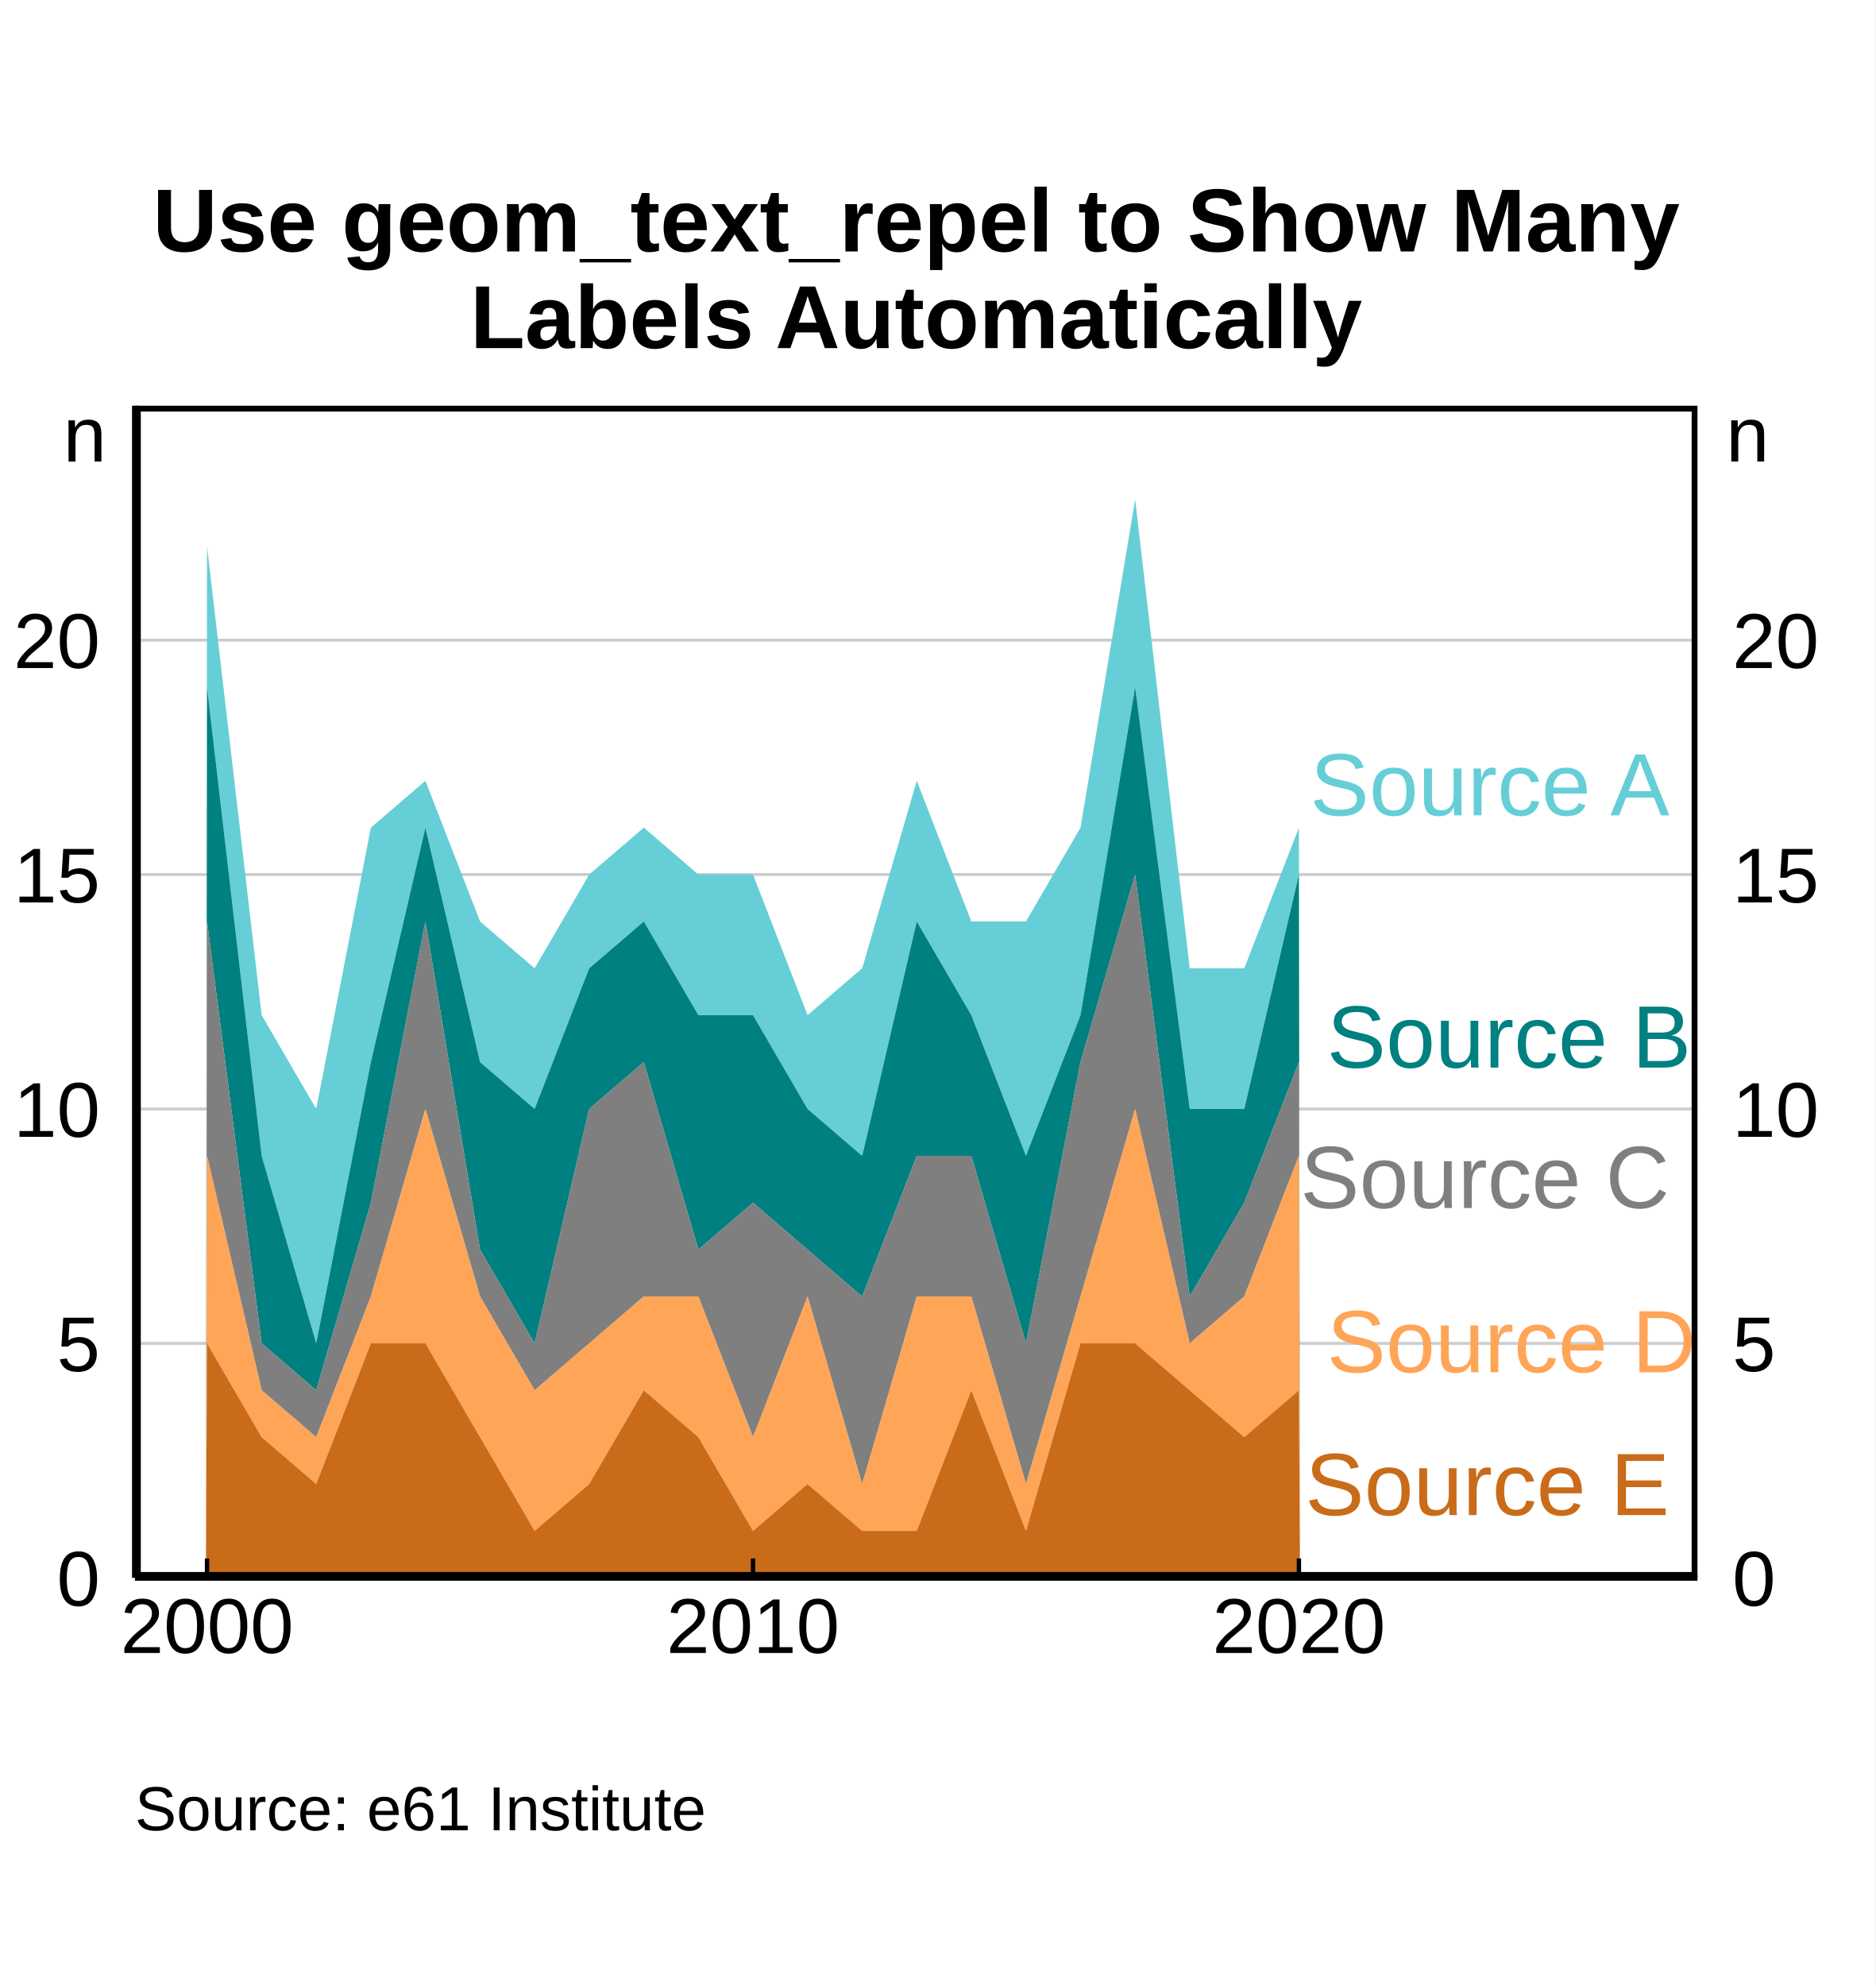
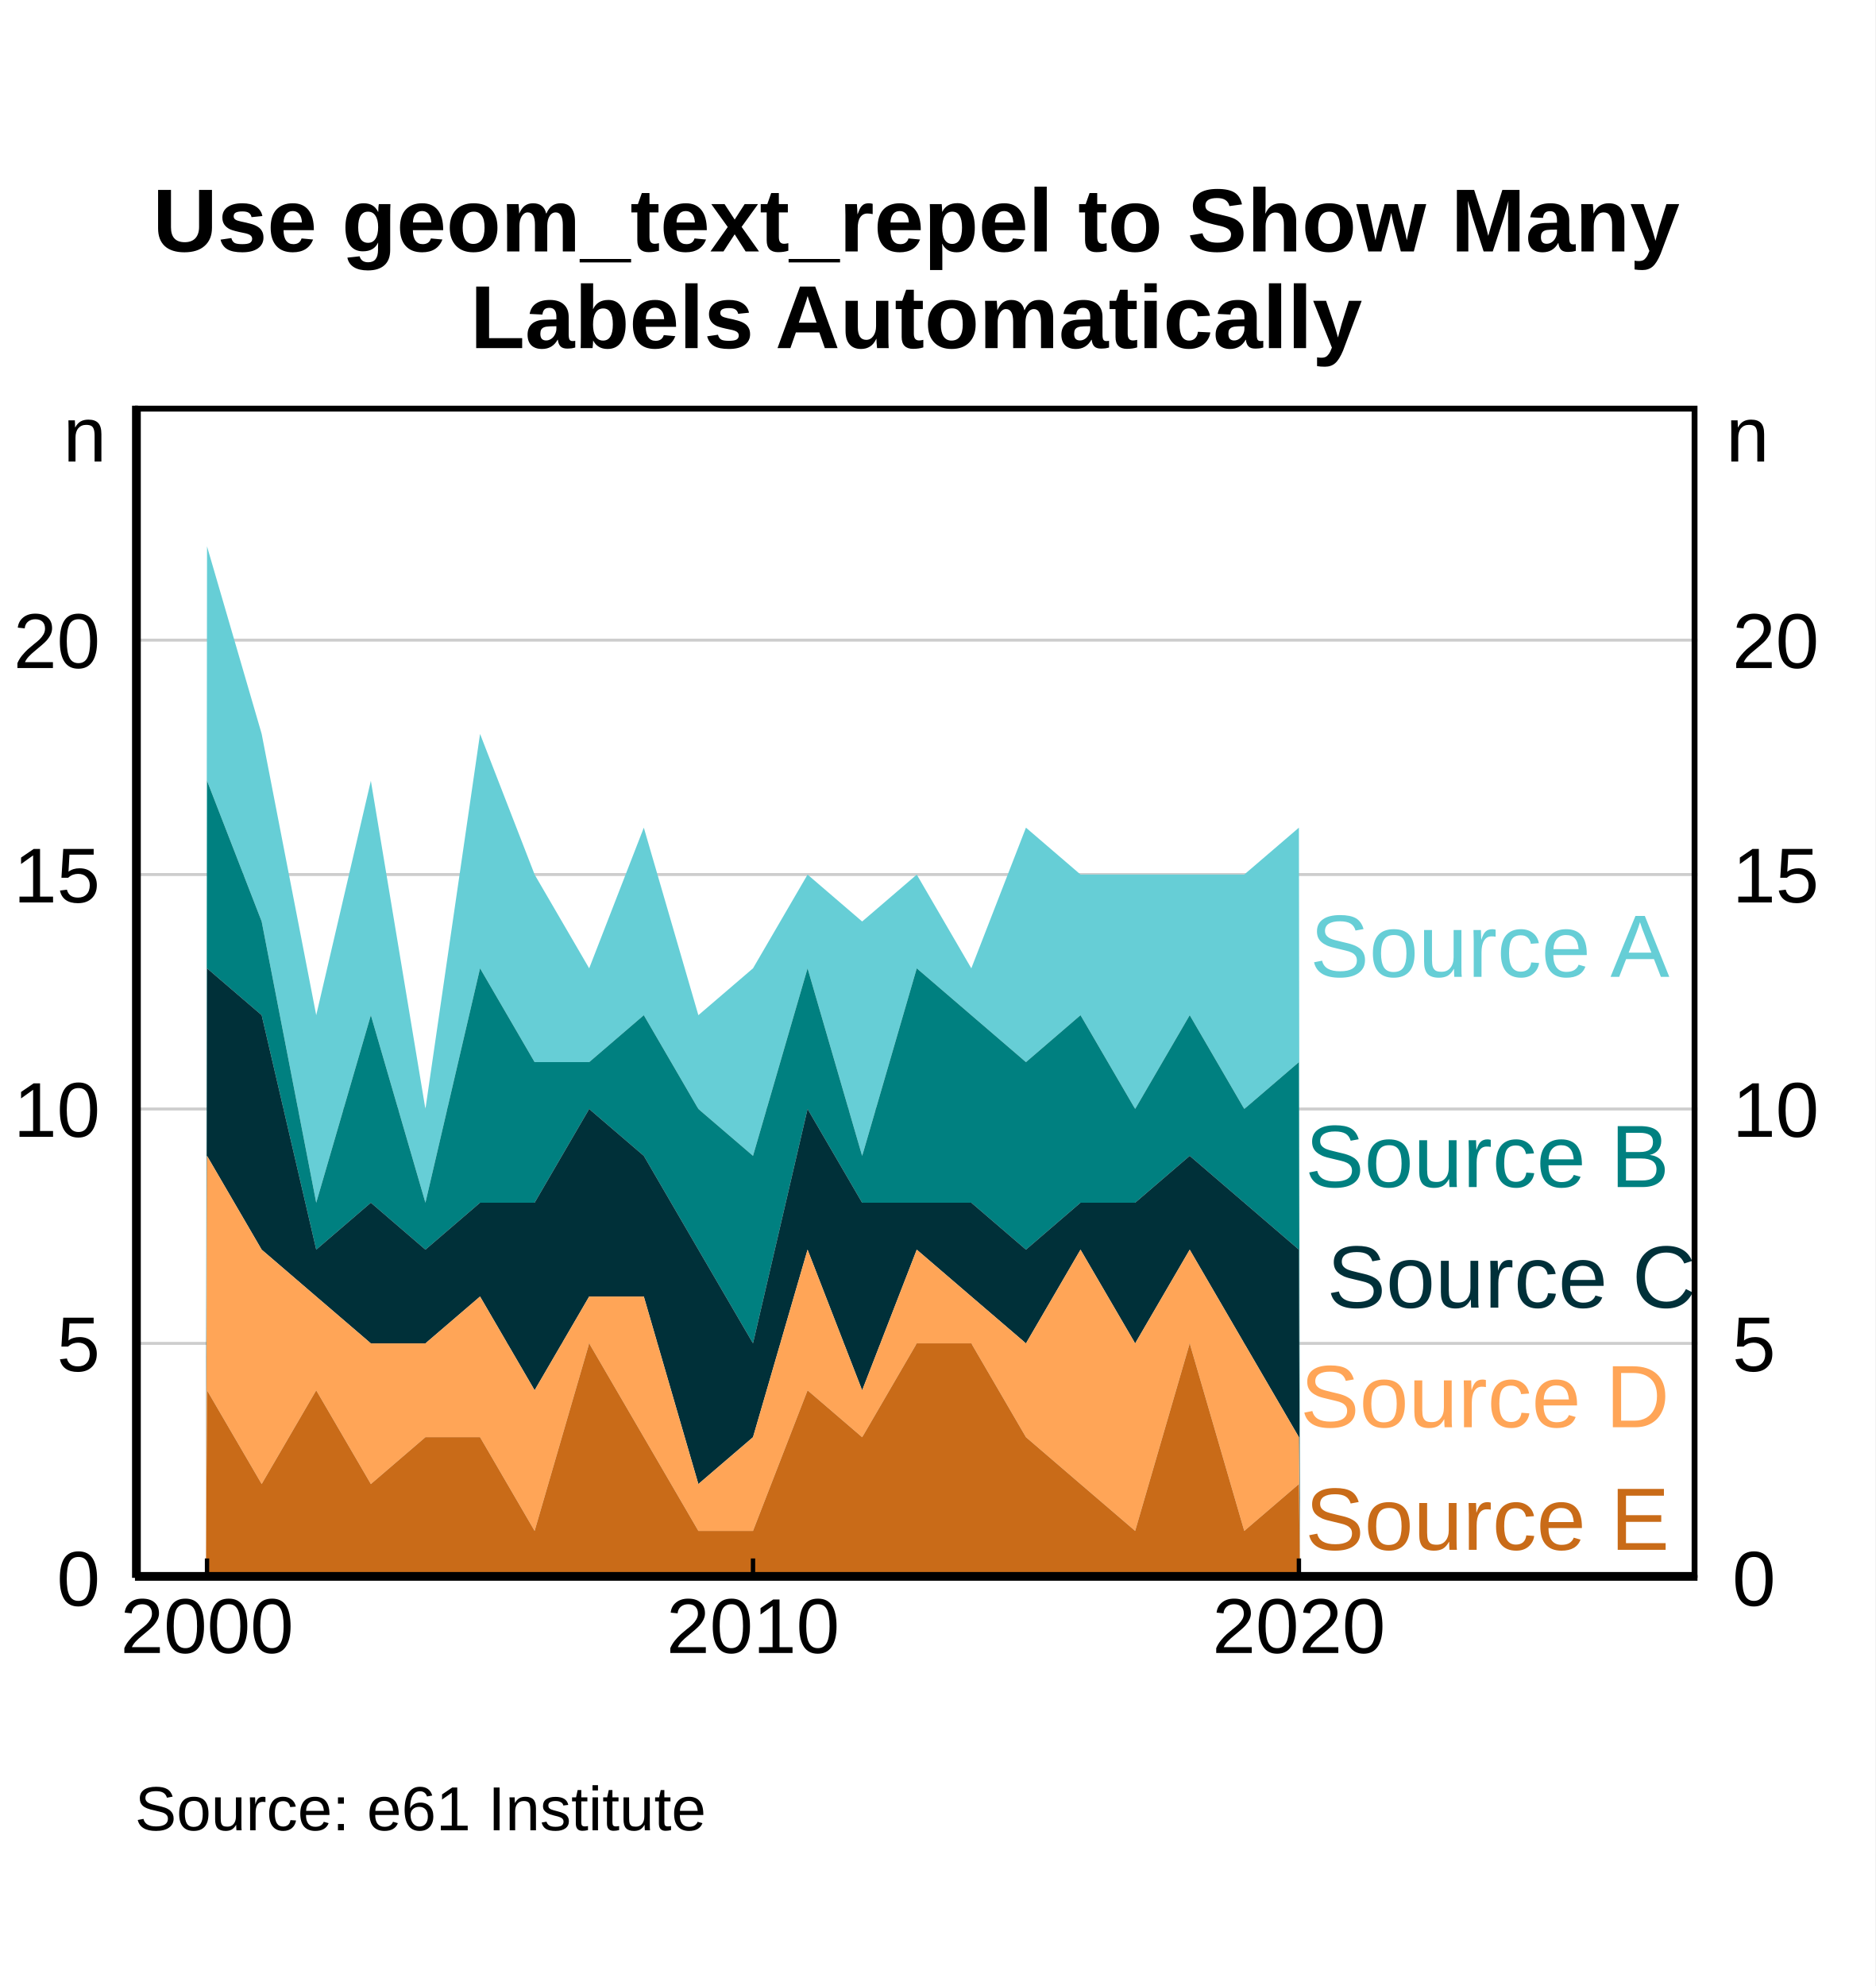
<svg xmlns="http://www.w3.org/2000/svg" class="svglite" width="240.94pt" height="255.12pt" viewBox="0 0 240.94 255.12">
  <defs>
    <style type="text/css">
    .svglite line, .svglite polyline, .svglite polygon, .svglite path, .svglite rect, .svglite circle {
      fill: none;
      stroke: #000000;
      stroke-linecap: round;
      stroke-linejoin: round;
      stroke-miterlimit: 10.00;
    }
    .svglite text {
      white-space: pre;
    }
  </style>
  </defs>
  <rect width="100%" height="100%" style="stroke: none; fill: #FFFFFF;" />
  <defs>
    <clipPath id="cpMC4wMHwyNDAuOTR8MC4wMHwyNTUuMTI=">
      <rect x="0.00" y="0.00" width="240.94" height="255.12" />
    </clipPath>
  </defs>
  <g clip-path="url(#cpMC4wMHwyNDAuOTR8MC4wMHwyNTUuMTI=)">
</g>
  <defs>
    <clipPath id="cpMC4wMHwyNDAuOTR8MTYuODd8MjM4LjI0">
      <rect x="0.00" y="16.87" width="240.94" height="221.37" />
    </clipPath>
  </defs>
  <g clip-path="url(#cpMC4wMHwyNDAuOTR8MTYuODd8MjM4LjI0)">
    <rect x="0.00" y="16.87" width="240.94" height="221.37" style="stroke-width: 0.75; stroke: none; fill: #FFFFFF;" />
  </g>
  <g clip-path="url(#cpMC4wMHwyNDAuOTR8MC4wMHwyNTUuMTI=)">
</g>
  <defs>
    <clipPath id="cpMTcuMzR8MjE4LjEwfDUyLjEyfDIwMi42OQ==">
      <rect x="17.34" y="52.12" width="200.76" height="150.57" />
    </clipPath>
  </defs>
  <g clip-path="url(#cpMTcuMzR8MjE4LjEwfDUyLjEyfDIwMi42OQ==)">
    <rect x="17.34" y="52.12" width="200.76" height="150.57" style="stroke-width: 0.75; stroke: none; fill: #FFFFFF;" />
    <polyline points="17.34,202.69 218.10,202.69 " style="stroke-width: 0.38; stroke: #CDCDCD; stroke-linecap: butt;" />
    <polyline points="17.34,172.57 218.10,172.57 " style="stroke-width: 0.38; stroke: #CDCDCD; stroke-linecap: butt;" />
    <polyline points="17.34,142.46 218.10,142.46 " style="stroke-width: 0.38; stroke: #CDCDCD; stroke-linecap: butt;" />
    <polyline points="17.34,112.34 218.10,112.34 " style="stroke-width: 0.38; stroke: #CDCDCD; stroke-linecap: butt;" />
    <polyline points="17.34,82.23 218.10,82.23 " style="stroke-width: 0.38; stroke: #CDCDCD; stroke-linecap: butt;" />
-     <polygon points="26.60,70.18 26.74,71.39 33.48,129.21 33.62,130.41 33.76,130.65 40.49,142.22 40.63,142.46 40.77,141.74 47.51,107.04 47.65,106.32 47.79,106.20 54.52,100.42 54.66,100.30 54.80,100.66 61.54,118.01 61.68,118.37 61.82,118.49 68.55,124.27 68.69,124.39 68.83,124.15 75.56,112.59 75.70,112.34 75.84,112.22 82.58,106.44 82.72,106.32 82.86,106.44 89.59,112.22 89.73,112.34 89.87,112.34 96.61,112.34 96.75,112.34 96.89,112.71 103.62,130.05 103.76,130.41 103.90,130.29 110.63,124.51 110.77,124.39 110.92,123.91 117.65,100.78 117.79,100.30 117.93,100.66 124.66,118.01 124.80,118.37 124.94,118.37 131.68,118.37 131.82,118.37 131.96,118.13 138.69,106.56 138.83,106.32 138.97,105.48 145.71,65.01 145.85,64.16 145.99,65.37 152.72,123.19 152.86,124.39 153.00,124.39 159.73,124.39 159.87,124.39 160.01,124.03 166.75,106.68 166.89,106.32 167.03,202.69 166.89,112.34 166.75,112.95 160.01,141.86 159.87,142.46 159.73,142.46 153.00,142.46 152.86,142.46 152.72,141.37 145.99,89.34 145.85,88.25 145.71,89.10 138.97,129.57 138.83,130.41 138.69,130.77 131.96,148.12 131.82,148.48 131.68,148.12 124.94,130.77 124.80,130.41 124.66,130.17 117.93,118.61 117.79,118.37 117.65,118.97 110.92,147.88 110.77,148.48 110.63,148.36 103.90,142.58 103.76,142.46 103.62,142.22 96.89,130.65 96.75,130.41 96.61,130.41 89.87,130.41 89.73,130.41 89.59,130.17 82.86,118.61 82.72,118.37 82.58,118.49 75.84,124.27 75.70,124.39 75.56,124.75 68.83,142.10 68.69,142.46 68.55,142.34 61.82,136.56 61.68,136.44 61.54,135.83 54.80,106.92 54.66,106.32 54.52,106.92 47.79,135.83 47.65,136.44 47.51,137.16 40.77,171.85 40.63,172.57 40.49,172.09 33.76,148.96 33.62,148.48 33.48,147.28 26.74,89.46 26.60,88.25 26.46,202.69 " style="stroke-width: 0.00; stroke: none; stroke-linecap: butt; fill: #66CED6;" />
-     <polyline points="26.60,70.18 26.74,71.39 33.48,129.21 33.62,130.41 33.76,130.65 40.49,142.22 40.63,142.46 40.77,141.74 47.51,107.04 47.65,106.32 47.79,106.20 54.52,100.42 54.66,100.30 54.80,100.66 61.54,118.01 61.68,118.37 61.82,118.49 68.55,124.27 68.69,124.39 68.83,124.15 75.56,112.59 75.70,112.34 75.84,112.22 82.58,106.44 82.72,106.32 82.86,106.44 89.59,112.22 89.73,112.34 89.87,112.34 96.61,112.34 96.75,112.34 96.89,112.71 103.62,130.05 103.76,130.41 103.90,130.29 110.63,124.51 110.77,124.39 110.92,123.91 117.65,100.78 117.79,100.30 117.93,100.66 124.66,118.01 124.80,118.37 124.94,118.37 131.68,118.37 131.82,118.37 131.96,118.13 138.69,106.56 138.83,106.32 138.97,105.48 145.71,65.01 145.85,64.16 145.99,65.37 152.72,123.19 152.86,124.39 153.00,124.39 159.73,124.39 159.87,124.39 160.01,124.03 166.75,106.68 166.89,106.32 " style="stroke-width: 2.13; stroke: none; stroke-linecap: butt;" />
-     <polygon points="26.60,88.25 26.74,89.46 33.48,147.28 33.62,148.48 33.76,148.96 40.49,172.09 40.63,172.57 40.77,171.85 47.51,137.16 47.65,136.44 47.79,135.83 54.52,106.92 54.66,106.32 54.80,106.92 61.54,135.83 61.68,136.44 61.82,136.56 68.55,142.34 68.69,142.46 68.83,142.10 75.56,124.75 75.70,124.39 75.84,124.27 82.58,118.49 82.72,118.37 82.86,118.61 89.59,130.17 89.73,130.41 89.87,130.41 96.61,130.41 96.75,130.41 96.89,130.65 103.62,142.22 103.76,142.46 103.90,142.58 110.63,148.36 110.77,148.48 110.92,147.88 117.65,118.97 117.79,118.37 117.93,118.61 124.66,130.17 124.80,130.41 124.94,130.77 131.68,148.12 131.82,148.48 131.96,148.12 138.69,130.77 138.83,130.41 138.97,129.57 145.71,89.10 145.85,88.25 145.99,89.34 152.72,141.37 152.86,142.46 153.00,142.46 159.73,142.46 159.87,142.46 160.01,141.86 166.75,112.95 166.89,112.34 167.03,202.69 166.89,136.44 166.75,136.80 160.01,154.14 159.87,154.50 159.73,154.75 153.00,166.31 152.86,166.55 152.72,165.47 145.99,113.43 145.85,112.34 145.71,112.83 138.97,135.95 138.83,136.44 138.69,137.16 131.96,171.85 131.82,172.57 131.68,172.09 124.94,148.96 124.80,148.48 124.66,148.48 117.93,148.48 117.79,148.48 117.65,148.84 110.92,166.19 110.77,166.55 110.63,166.43 103.90,160.65 103.76,160.53 103.62,160.41 96.89,154.62 96.75,154.50 96.61,154.62 89.87,160.41 89.73,160.53 89.59,160.05 82.86,136.92 82.72,136.44 82.58,136.56 75.84,142.34 75.70,142.46 75.56,143.06 68.83,171.97 68.69,172.57 68.55,172.33 61.82,160.77 61.68,160.53 61.54,159.68 54.80,119.21 54.66,118.37 54.52,119.09 47.79,153.78 47.65,154.50 47.51,154.99 40.77,178.11 40.63,178.60 40.49,178.48 33.76,172.69 33.62,172.57 33.48,171.49 26.74,119.45 26.60,118.37 26.46,202.69 " style="stroke-width: 0.00; stroke: none; stroke-linecap: butt; fill: #008080;" />
-     <polyline points="26.60,88.25 26.74,89.46 33.48,147.28 33.62,148.48 33.76,148.96 40.49,172.09 40.63,172.57 40.77,171.85 47.51,137.16 47.65,136.44 47.79,135.83 54.52,106.92 54.66,106.32 54.80,106.92 61.54,135.83 61.68,136.44 61.82,136.56 68.55,142.34 68.69,142.46 68.83,142.10 75.56,124.75 75.70,124.39 75.84,124.27 82.58,118.49 82.72,118.37 82.86,118.61 89.59,130.17 89.73,130.41 89.87,130.41 96.61,130.41 96.75,130.41 96.89,130.65 103.62,142.22 103.76,142.46 103.90,142.58 110.63,148.36 110.77,148.48 110.92,147.88 117.65,118.97 117.79,118.37 117.93,118.61 124.66,130.17 124.80,130.41 124.94,130.77 131.68,148.12 131.82,148.48 131.96,148.12 138.69,130.77 138.83,130.41 138.97,129.57 145.71,89.10 145.85,88.25 145.99,89.34 152.72,141.37 152.86,142.46 153.00,142.46 159.73,142.46 159.87,142.46 160.01,141.86 166.75,112.95 166.89,112.34 " style="stroke-width: 2.13; stroke: none; stroke-linecap: butt;" />
-     <polygon points="26.60,118.37 26.74,119.45 33.48,171.49 33.62,172.57 33.76,172.69 40.49,178.48 40.63,178.60 40.77,178.11 47.51,154.99 47.65,154.50 47.79,153.78 54.52,119.09 54.66,118.37 54.80,119.21 61.54,159.68 61.68,160.53 61.82,160.77 68.55,172.33 68.69,172.57 68.83,171.97 75.56,143.06 75.70,142.46 75.84,142.34 82.58,136.56 82.72,136.44 82.86,136.92 89.59,160.05 89.73,160.53 89.87,160.41 96.61,154.62 96.75,154.50 96.89,154.62 103.62,160.41 103.76,160.53 103.90,160.65 110.63,166.43 110.77,166.55 110.92,166.19 117.65,148.84 117.79,148.48 117.93,148.48 124.66,148.48 124.80,148.48 124.94,148.96 131.68,172.09 131.82,172.57 131.96,171.85 138.69,137.16 138.83,136.44 138.97,135.95 145.71,112.83 145.85,112.34 145.99,113.43 152.72,165.47 152.86,166.55 153.00,166.31 159.73,154.75 159.87,154.50 160.01,154.14 166.75,136.80 166.89,136.44 167.03,202.69 166.89,148.48 166.75,148.84 160.01,166.19 159.87,166.55 159.73,166.67 153.00,172.45 152.86,172.57 152.72,171.97 145.99,143.06 145.85,142.46 145.71,142.94 138.97,166.07 138.83,166.55 138.69,167.03 131.96,190.16 131.82,190.64 131.68,190.16 124.94,167.03 124.80,166.55 124.66,166.55 117.93,166.55 117.79,166.55 117.65,167.03 110.92,190.16 110.77,190.64 110.63,190.16 103.90,167.03 103.76,166.55 103.62,166.91 96.89,184.26 96.75,184.62 96.61,184.26 89.87,166.91 89.73,166.55 89.59,166.55 82.86,166.55 82.72,166.55 82.58,166.67 75.84,172.45 75.70,172.57 75.56,172.69 68.83,178.48 68.69,178.60 68.55,178.35 61.82,166.79 61.68,166.55 61.54,166.07 54.80,142.94 54.66,142.46 54.52,142.94 47.79,166.07 47.65,166.55 47.51,166.91 40.77,184.26 40.63,184.62 40.49,184.50 33.76,178.72 33.62,178.60 33.48,177.99 26.74,149.08 26.60,148.48 26.46,202.69 " style="stroke-width: 0.00; stroke: none; stroke-linecap: butt; fill: #7F7F7F;" />
-     <polyline points="26.60,118.37 26.74,119.45 33.48,171.49 33.62,172.57 33.76,172.69 40.49,178.48 40.63,178.60 40.77,178.11 47.51,154.99 47.65,154.50 47.79,153.78 54.52,119.09 54.66,118.37 54.80,119.21 61.54,159.68 61.68,160.53 61.82,160.77 68.55,172.33 68.69,172.57 68.83,171.97 75.56,143.06 75.70,142.46 75.84,142.34 82.58,136.56 82.72,136.44 82.86,136.92 89.59,160.05 89.73,160.53 89.87,160.41 96.61,154.62 96.75,154.50 96.89,154.62 103.62,160.41 103.76,160.53 103.90,160.65 110.63,166.43 110.77,166.55 110.92,166.19 117.65,148.84 117.79,148.48 117.93,148.48 124.66,148.48 124.80,148.48 124.94,148.96 131.68,172.09 131.82,172.57 131.96,171.85 138.69,137.16 138.83,136.44 138.97,135.95 145.71,112.83 145.85,112.34 145.99,113.43 152.72,165.47 152.86,166.55 153.00,166.31 159.73,154.75 159.87,154.50 160.01,154.14 166.75,136.80 166.89,136.44 " style="stroke-width: 2.13; stroke: none; stroke-linecap: butt;" />
-     <polygon points="26.60,148.48 26.74,149.08 33.48,177.99 33.62,178.60 33.76,178.72 40.49,184.50 40.63,184.62 40.77,184.26 47.51,166.91 47.65,166.55 47.79,166.07 54.52,142.94 54.66,142.46 54.80,142.94 61.54,166.07 61.68,166.55 61.82,166.79 68.55,178.35 68.69,178.60 68.83,178.48 75.56,172.69 75.70,172.57 75.84,172.45 82.58,166.67 82.72,166.55 82.86,166.55 89.59,166.55 89.73,166.55 89.87,166.91 96.61,184.26 96.75,184.62 96.89,184.26 103.62,166.91 103.76,166.55 103.90,167.03 110.63,190.16 110.77,190.64 110.92,190.16 117.65,167.03 117.79,166.55 117.93,166.55 124.66,166.55 124.80,166.55 124.94,167.03 131.68,190.16 131.82,190.64 131.96,190.16 138.69,167.03 138.83,166.55 138.97,166.07 145.71,142.94 145.85,142.46 145.99,143.06 152.72,171.97 152.86,172.57 153.00,172.45 159.73,166.67 159.87,166.55 160.01,166.19 166.75,148.84 166.89,148.48 167.03,202.69 166.89,178.60 166.75,178.72 160.01,184.50 159.87,184.62 159.73,184.50 153.00,178.72 152.86,178.60 152.72,178.48 145.99,172.69 145.85,172.57 145.71,172.57 138.97,172.57 138.83,172.57 138.69,173.05 131.96,196.18 131.82,196.66 131.68,196.30 124.94,178.96 124.80,178.60 124.66,178.96 117.93,196.30 117.79,196.66 117.65,196.66 110.92,196.66 110.77,196.66 110.63,196.54 103.90,190.76 103.76,190.64 103.62,190.76 96.89,196.54 96.75,196.66 96.61,196.42 89.87,184.86 89.73,184.62 89.59,184.50 82.86,178.72 82.72,178.60 82.58,178.84 75.84,190.40 75.70,190.64 75.56,190.76 68.83,196.54 68.69,196.66 68.55,196.42 61.82,184.86 61.68,184.62 61.54,184.38 54.80,172.81 54.66,172.57 54.52,172.57 47.79,172.57 47.65,172.57 47.51,172.93 40.77,190.28 40.63,190.64 40.49,190.52 33.76,184.74 33.62,184.62 33.48,184.38 26.74,172.81 26.60,172.57 26.46,202.69 " style="stroke-width: 0.00; stroke: none; stroke-linecap: butt; fill: #FFA557;" />
-     <polyline points="26.60,148.48 26.74,149.08 33.48,177.99 33.62,178.60 33.76,178.72 40.49,184.50 40.63,184.62 40.77,184.26 47.51,166.91 47.65,166.55 47.79,166.07 54.52,142.94 54.66,142.46 54.80,142.94 61.54,166.07 61.68,166.55 61.82,166.79 68.55,178.35 68.69,178.60 68.83,178.48 75.56,172.69 75.70,172.57 75.84,172.45 82.58,166.67 82.72,166.55 82.86,166.55 89.59,166.55 89.73,166.55 89.87,166.91 96.61,184.26 96.75,184.62 96.89,184.26 103.62,166.91 103.76,166.55 103.90,167.03 110.63,190.16 110.77,190.64 110.92,190.16 117.65,167.03 117.79,166.55 117.93,166.55 124.66,166.55 124.80,166.55 124.94,167.03 131.68,190.16 131.82,190.64 131.96,190.16 138.69,167.03 138.83,166.55 138.97,166.07 145.71,142.94 145.85,142.46 145.99,143.06 152.72,171.97 152.86,172.57 153.00,172.45 159.73,166.67 159.87,166.55 160.01,166.19 166.75,148.84 166.89,148.48 " style="stroke-width: 2.13; stroke: none; stroke-linecap: butt;" />
-     <polygon points="26.60,172.57 26.74,172.81 33.48,184.38 33.62,184.62 33.76,184.74 40.49,190.52 40.63,190.64 40.77,190.28 47.51,172.93 47.65,172.57 47.79,172.57 54.52,172.57 54.66,172.57 54.80,172.81 61.54,184.38 61.68,184.62 61.82,184.86 68.55,196.42 68.69,196.66 68.83,196.54 75.56,190.76 75.70,190.64 75.84,190.40 82.58,178.84 82.72,178.60 82.86,178.72 89.59,184.50 89.73,184.62 89.87,184.86 96.61,196.42 96.75,196.66 96.89,196.54 103.62,190.76 103.76,190.64 103.90,190.76 110.63,196.54 110.77,196.66 110.92,196.66 117.65,196.66 117.79,196.66 117.93,196.30 124.66,178.96 124.80,178.60 124.94,178.96 131.68,196.30 131.82,196.66 131.96,196.18 138.69,173.05 138.83,172.57 138.97,172.57 145.71,172.57 145.85,172.57 145.99,172.69 152.72,178.48 152.86,178.60 153.00,178.72 159.73,184.50 159.87,184.62 160.01,184.50 166.75,178.72 166.89,178.60 167.03,202.69 166.89,202.69 166.75,202.69 160.01,202.69 159.87,202.69 159.73,202.69 153.00,202.69 152.86,202.69 152.72,202.69 145.99,202.69 145.85,202.69 145.71,202.69 138.97,202.69 138.83,202.69 138.69,202.69 131.96,202.69 131.82,202.69 131.68,202.69 124.94,202.69 124.80,202.69 124.66,202.69 117.93,202.69 117.79,202.69 117.65,202.69 110.92,202.69 110.77,202.69 110.63,202.69 103.90,202.69 103.76,202.69 103.62,202.69 96.89,202.69 96.75,202.69 96.61,202.69 89.87,202.69 89.73,202.69 89.59,202.69 82.86,202.69 82.72,202.69 82.58,202.69 75.84,202.69 75.70,202.69 75.56,202.69 68.83,202.69 68.69,202.69 68.55,202.69 61.82,202.69 61.68,202.69 61.54,202.69 54.80,202.69 54.66,202.69 54.52,202.69 47.79,202.69 47.65,202.69 47.51,202.69 40.77,202.69 40.63,202.69 40.49,202.69 33.76,202.69 33.62,202.69 33.48,202.69 26.74,202.69 26.60,202.69 26.46,202.69 " style="stroke-width: 0.00; stroke: none; stroke-linecap: butt; fill: #C96B18;" />
-     <polyline points="26.60,172.57 26.74,172.81 33.48,184.38 33.62,184.62 33.76,184.74 40.49,190.52 40.63,190.64 40.77,190.28 47.51,172.93 47.65,172.57 47.79,172.57 54.52,172.57 54.66,172.57 54.80,172.81 61.54,184.38 61.68,184.62 61.82,184.86 68.55,196.42 68.69,196.66 68.83,196.54 75.56,190.76 75.70,190.64 75.84,190.40 82.58,178.84 82.72,178.60 82.86,178.72 89.59,184.50 89.73,184.62 89.87,184.86 96.61,196.42 96.75,196.66 96.89,196.54 103.62,190.76 103.76,190.64 103.90,190.76 110.63,196.54 110.77,196.66 110.92,196.66 117.65,196.66 117.79,196.66 117.93,196.30 124.66,178.96 124.80,178.60 124.94,178.96 131.68,196.30 131.82,196.66 131.96,196.18 138.69,173.05 138.83,172.57 138.97,172.57 145.71,172.57 145.85,172.57 145.99,172.69 152.72,178.48 152.86,178.60 153.00,178.72 159.73,184.50 159.87,184.62 160.01,184.50 166.75,178.72 166.89,178.60 " style="stroke-width: 2.13; stroke: none; stroke-linecap: butt;" />
-     <text x="191.41" y="104.74" text-anchor="middle" style="font-size: 11.38px;fill: #66CED6; font-family: &quot;Arial&quot;;" textLength="46.17px" lengthAdjust="spacingAndGlyphs">Source A</text>
-     <text x="193.89" y="137.14" text-anchor="middle" style="font-size: 11.38px;fill: #008080; font-family: &quot;Arial&quot;;" textLength="46.80px" lengthAdjust="spacingAndGlyphs">Source B</text>
-     <text x="190.79" y="155.18" text-anchor="middle" style="font-size: 11.38px;fill: #7F7F7F; font-family: &quot;Arial&quot;;" textLength="47.43px" lengthAdjust="spacingAndGlyphs">Source C</text>
-     <text x="194.20" y="176.28" text-anchor="middle" style="font-size: 11.38px;fill: #FFA557; font-family: &quot;Arial&quot;;" textLength="47.43px" lengthAdjust="spacingAndGlyphs">Source D</text>
-     <text x="191.10" y="194.63" text-anchor="middle" style="font-size: 11.38px;fill: #C96B18; font-family: &quot;Arial&quot;;" textLength="46.80px" lengthAdjust="spacingAndGlyphs">Source E</text>
+     <polygon points="26.60,70.18 26.74,70.67 33.48,93.79 33.62,94.28 33.76,95.00 40.49,129.69 40.63,130.41 40.77,129.81 47.51,100.90 47.65,100.30 47.79,101.14 54.52,141.62 54.66,142.46 54.80,141.50 61.54,95.24 61.68,94.28 61.82,94.64 68.55,111.98 68.69,112.34 68.83,112.59 75.56,124.15 75.70,124.39 75.84,124.03 82.58,106.68 82.72,106.32 82.86,106.80 89.59,129.93 89.73,130.41 89.87,130.29 96.61,124.51 96.75,124.39 96.89,124.15 103.62,112.59 103.76,112.34 103.90,112.47 110.63,118.25 110.77,118.37 110.92,118.25 117.65,112.47 117.79,112.34 117.93,112.59 124.66,124.15 124.80,124.39 124.94,124.03 131.68,106.68 131.82,106.32 131.96,106.44 138.69,112.22 138.83,112.34 138.97,112.34 145.71,112.34 145.85,112.34 145.99,112.34 152.72,112.34 152.86,112.34 153.00,112.34 159.73,112.34 159.87,112.34 160.01,112.22 166.75,106.44 166.89,106.32 167.03,202.69 166.89,136.44 166.75,136.56 160.01,142.34 159.87,142.46 159.73,142.22 153.00,130.65 152.86,130.41 152.72,130.65 145.99,142.22 145.85,142.46 145.71,142.22 138.97,130.65 138.83,130.41 138.69,130.53 131.96,136.32 131.82,136.44 131.68,136.32 124.94,130.53 124.80,130.41 124.66,130.29 117.93,124.51 117.79,124.39 117.65,124.87 110.92,148.00 110.77,148.48 110.63,148.00 103.90,124.87 103.76,124.39 103.62,124.87 96.89,148.00 96.75,148.48 96.61,148.36 89.87,142.58 89.73,142.46 89.59,142.22 82.86,130.65 82.72,130.41 82.58,130.53 75.84,136.32 75.70,136.44 75.56,136.44 68.83,136.44 68.69,136.44 68.55,136.20 61.82,124.63 61.68,124.39 61.54,124.99 54.80,153.90 54.66,154.50 54.52,154.02 47.79,130.89 47.65,130.41 47.51,130.89 40.77,154.02 40.63,154.50 40.49,153.78 33.76,119.09 33.62,118.37 33.48,118.01 26.74,100.66 26.60,100.30 26.46,202.69 " style="stroke-width: 0.00; stroke: none; stroke-linecap: butt; fill: #66CED6;" />
+     <polyline points="26.60,70.18 26.74,70.67 33.48,93.79 33.62,94.28 33.76,95.00 40.49,129.69 40.63,130.41 40.77,129.81 47.51,100.90 47.65,100.30 47.79,101.14 54.52,141.62 54.66,142.46 54.80,141.50 61.54,95.24 61.68,94.28 61.82,94.64 68.55,111.98 68.69,112.34 68.83,112.59 75.56,124.15 75.70,124.39 75.84,124.03 82.58,106.68 82.72,106.32 82.86,106.80 89.59,129.93 89.73,130.41 89.87,130.29 96.61,124.51 96.75,124.39 96.89,124.15 103.62,112.59 103.76,112.34 103.90,112.47 110.63,118.25 110.77,118.37 110.92,118.25 117.65,112.47 117.79,112.34 117.93,112.59 124.66,124.15 124.80,124.39 124.94,124.03 131.68,106.68 131.82,106.32 131.96,106.44 138.69,112.22 138.83,112.34 138.97,112.34 145.71,112.34 145.85,112.34 145.99,112.34 152.72,112.34 152.86,112.34 153.00,112.34 159.73,112.34 159.87,112.34 160.01,112.22 166.75,106.44 166.89,106.32 " style="stroke-width: 2.13; stroke: none; stroke-linecap: butt;" />
+     <polygon points="26.60,100.30 26.74,100.66 33.48,118.01 33.62,118.37 33.76,119.09 40.49,153.78 40.63,154.50 40.77,154.02 47.51,130.89 47.65,130.41 47.79,130.89 54.52,154.02 54.66,154.50 54.80,153.90 61.54,124.99 61.68,124.39 61.82,124.63 68.55,136.20 68.69,136.44 68.83,136.44 75.56,136.44 75.70,136.44 75.84,136.32 82.58,130.53 82.72,130.41 82.86,130.65 89.59,142.22 89.73,142.46 89.87,142.58 96.61,148.36 96.75,148.48 96.89,148.00 103.62,124.87 103.76,124.39 103.90,124.87 110.63,148.00 110.77,148.48 110.92,148.00 117.65,124.87 117.79,124.39 117.93,124.51 124.66,130.29 124.80,130.41 124.94,130.53 131.68,136.32 131.82,136.44 131.96,136.32 138.69,130.53 138.83,130.41 138.97,130.65 145.71,142.22 145.85,142.46 145.99,142.22 152.72,130.65 152.86,130.41 153.00,130.65 159.73,142.22 159.87,142.46 160.01,142.34 166.75,136.56 166.89,136.44 167.03,202.69 166.89,160.53 166.75,160.41 160.01,154.62 159.87,154.50 159.73,154.38 153.00,148.60 152.86,148.48 152.72,148.60 145.99,154.38 145.85,154.50 145.71,154.50 138.97,154.50 138.83,154.50 138.69,154.62 131.96,160.41 131.82,160.53 131.68,160.41 124.94,154.62 124.80,154.50 124.66,154.50 117.93,154.50 117.79,154.50 117.65,154.50 110.92,154.50 110.77,154.50 110.63,154.26 103.90,142.70 103.76,142.46 103.62,143.06 96.89,171.97 96.75,172.57 96.61,172.33 89.87,160.77 89.73,160.53 89.59,160.29 82.86,148.72 82.72,148.48 82.58,148.36 75.84,142.58 75.70,142.46 75.56,142.70 68.83,154.26 68.69,154.50 68.55,154.50 61.82,154.50 61.68,154.50 61.54,154.62 54.80,160.41 54.66,160.53 54.52,160.41 47.79,154.62 47.65,154.50 47.51,154.62 40.77,160.41 40.63,160.53 40.49,159.92 33.76,131.02 33.62,130.41 33.48,130.29 26.74,124.51 26.60,124.39 26.46,202.69 " style="stroke-width: 0.00; stroke: none; stroke-linecap: butt; fill: #008080;" />
+     <polyline points="26.60,100.30 26.74,100.66 33.48,118.01 33.62,118.37 33.76,119.09 40.49,153.78 40.63,154.50 40.77,154.02 47.51,130.89 47.65,130.41 47.79,130.89 54.52,154.02 54.66,154.50 54.80,153.90 61.54,124.99 61.68,124.39 61.82,124.63 68.55,136.20 68.69,136.44 68.83,136.44 75.56,136.44 75.70,136.44 75.84,136.32 82.58,130.53 82.72,130.41 82.86,130.65 89.59,142.22 89.73,142.46 89.87,142.58 96.61,148.36 96.75,148.48 96.89,148.00 103.62,124.87 103.76,124.39 103.90,124.87 110.63,148.00 110.77,148.48 110.92,148.00 117.65,124.87 117.79,124.39 117.93,124.51 124.66,130.29 124.80,130.41 124.94,130.53 131.68,136.32 131.82,136.44 131.96,136.32 138.69,130.53 138.83,130.41 138.97,130.65 145.71,142.22 145.85,142.46 145.99,142.22 152.72,130.65 152.86,130.41 153.00,130.65 159.73,142.22 159.87,142.46 160.01,142.34 166.75,136.56 166.89,136.44 " style="stroke-width: 2.13; stroke: none; stroke-linecap: butt;" />
+     <polygon points="26.60,124.39 26.74,124.51 33.48,130.29 33.62,130.41 33.76,131.02 40.49,159.92 40.63,160.53 40.77,160.41 47.51,154.62 47.65,154.50 47.79,154.62 54.52,160.41 54.66,160.53 54.80,160.41 61.54,154.62 61.68,154.50 61.82,154.50 68.55,154.50 68.69,154.50 68.83,154.26 75.56,142.70 75.70,142.46 75.84,142.58 82.58,148.36 82.72,148.48 82.86,148.72 89.59,160.29 89.73,160.53 89.87,160.77 96.61,172.33 96.75,172.57 96.89,171.97 103.62,143.06 103.76,142.46 103.90,142.70 110.63,154.26 110.77,154.50 110.92,154.50 117.65,154.50 117.79,154.50 117.93,154.50 124.66,154.50 124.80,154.50 124.94,154.62 131.68,160.41 131.82,160.53 131.96,160.41 138.69,154.62 138.83,154.50 138.97,154.50 145.71,154.50 145.85,154.50 145.99,154.38 152.72,148.60 152.86,148.48 153.00,148.60 159.73,154.38 159.87,154.50 160.01,154.62 166.75,160.41 166.89,160.53 167.03,202.69 166.89,184.62 166.75,184.38 160.01,172.81 159.87,172.57 159.73,172.33 153.00,160.77 152.86,160.53 152.72,160.77 145.99,172.33 145.85,172.57 145.71,172.33 138.97,160.77 138.83,160.53 138.69,160.77 131.96,172.33 131.82,172.57 131.68,172.45 124.94,166.67 124.80,166.55 124.66,166.43 117.93,160.65 117.79,160.53 117.65,160.89 110.92,178.23 110.77,178.60 110.63,178.23 103.90,160.89 103.76,160.53 103.62,161.01 96.89,184.14 96.75,184.62 96.61,184.74 89.87,190.52 89.73,190.64 89.59,190.16 82.86,167.03 82.72,166.55 82.58,166.55 75.84,166.55 75.70,166.55 75.56,166.79 68.83,178.35 68.69,178.60 68.55,178.35 61.82,166.79 61.68,166.55 61.54,166.67 54.80,172.45 54.66,172.57 54.52,172.57 47.79,172.57 47.65,172.57 47.51,172.45 40.77,166.67 40.63,166.55 40.49,166.43 33.76,160.65 33.62,160.53 33.48,160.29 26.74,148.72 26.60,148.48 26.46,202.69 " style="stroke-width: 0.00; stroke: none; stroke-linecap: butt; fill: #003039;" />
+     <polyline points="26.60,124.39 26.74,124.51 33.48,130.29 33.62,130.41 33.76,131.02 40.49,159.92 40.63,160.53 40.77,160.41 47.51,154.62 47.65,154.50 47.79,154.62 54.52,160.41 54.66,160.53 54.80,160.41 61.54,154.62 61.68,154.50 61.82,154.50 68.55,154.50 68.69,154.50 68.83,154.26 75.56,142.70 75.70,142.46 75.84,142.58 82.58,148.36 82.72,148.48 82.86,148.72 89.59,160.29 89.73,160.53 89.87,160.77 96.61,172.33 96.75,172.57 96.89,171.97 103.62,143.06 103.76,142.46 103.90,142.70 110.63,154.26 110.77,154.50 110.92,154.50 117.65,154.50 117.79,154.50 117.93,154.50 124.66,154.50 124.80,154.50 124.94,154.62 131.68,160.41 131.82,160.53 131.96,160.41 138.69,154.62 138.83,154.50 138.97,154.50 145.71,154.50 145.85,154.50 145.99,154.38 152.72,148.60 152.86,148.48 153.00,148.60 159.73,154.38 159.87,154.50 160.01,154.62 166.75,160.41 166.89,160.53 " style="stroke-width: 2.13; stroke: none; stroke-linecap: butt;" />
+     <polygon points="26.60,148.48 26.74,148.72 33.48,160.29 33.62,160.53 33.76,160.65 40.49,166.43 40.63,166.55 40.77,166.67 47.51,172.45 47.65,172.57 47.79,172.57 54.52,172.57 54.66,172.57 54.80,172.45 61.54,166.67 61.68,166.55 61.82,166.79 68.55,178.35 68.69,178.60 68.83,178.35 75.56,166.79 75.70,166.55 75.84,166.55 82.58,166.55 82.72,166.55 82.86,167.03 89.59,190.16 89.73,190.64 89.87,190.52 96.61,184.74 96.75,184.62 96.89,184.14 103.62,161.01 103.76,160.53 103.90,160.89 110.63,178.23 110.77,178.60 110.92,178.23 117.65,160.89 117.79,160.53 117.93,160.65 124.66,166.43 124.80,166.55 124.94,166.67 131.68,172.45 131.82,172.57 131.96,172.33 138.69,160.77 138.83,160.53 138.97,160.77 145.71,172.33 145.85,172.57 145.99,172.33 152.72,160.77 152.86,160.53 153.00,160.77 159.73,172.33 159.87,172.57 160.01,172.81 166.75,184.38 166.89,184.62 167.03,202.69 166.89,190.64 166.75,190.76 160.01,196.54 159.87,196.66 159.73,196.18 153.00,173.05 152.86,172.57 152.72,173.05 145.99,196.18 145.85,196.66 145.71,196.54 138.97,190.76 138.83,190.64 138.69,190.52 131.96,184.74 131.82,184.62 131.68,184.38 124.94,172.81 124.80,172.57 124.66,172.57 117.93,172.57 117.79,172.57 117.65,172.81 110.92,184.38 110.77,184.62 110.63,184.50 103.90,178.72 103.76,178.60 103.62,178.96 96.89,196.30 96.75,196.66 96.61,196.66 89.87,196.66 89.73,196.66 89.59,196.42 82.86,184.86 82.72,184.62 82.58,184.38 75.84,172.81 75.70,172.57 75.56,173.05 68.83,196.18 68.69,196.66 68.55,196.42 61.82,184.86 61.68,184.62 61.54,184.62 54.80,184.62 54.66,184.62 54.52,184.74 47.79,190.52 47.65,190.64 47.51,190.40 40.77,178.84 40.63,178.60 40.49,178.84 33.76,190.40 33.62,190.64 33.48,190.40 26.74,178.84 26.60,178.60 26.46,202.69 " style="stroke-width: 0.00; stroke: none; stroke-linecap: butt; fill: #FFA557;" />
+     <polyline points="26.60,148.48 26.74,148.72 33.48,160.29 33.62,160.53 33.76,160.65 40.49,166.43 40.63,166.55 40.77,166.67 47.51,172.45 47.65,172.57 47.79,172.57 54.52,172.57 54.66,172.57 54.80,172.45 61.54,166.67 61.68,166.55 61.82,166.79 68.55,178.35 68.69,178.60 68.83,178.35 75.56,166.79 75.70,166.55 75.84,166.55 82.58,166.55 82.72,166.55 82.86,167.03 89.59,190.16 89.73,190.64 89.87,190.52 96.61,184.74 96.75,184.62 96.89,184.14 103.62,161.01 103.76,160.53 103.90,160.89 110.63,178.23 110.77,178.60 110.92,178.23 117.65,160.89 117.79,160.53 117.93,160.65 124.66,166.43 124.80,166.55 124.94,166.67 131.68,172.45 131.82,172.57 131.96,172.33 138.69,160.77 138.83,160.53 138.97,160.77 145.71,172.33 145.85,172.57 145.99,172.33 152.72,160.77 152.86,160.53 153.00,160.77 159.73,172.33 159.87,172.57 160.01,172.81 166.75,184.38 166.89,184.62 " style="stroke-width: 2.13; stroke: none; stroke-linecap: butt;" />
+     <polygon points="26.60,178.60 26.74,178.84 33.48,190.40 33.62,190.64 33.76,190.40 40.49,178.84 40.63,178.60 40.77,178.84 47.51,190.40 47.65,190.64 47.79,190.52 54.52,184.74 54.66,184.62 54.80,184.62 61.54,184.62 61.68,184.62 61.82,184.86 68.55,196.42 68.69,196.66 68.83,196.18 75.56,173.05 75.70,172.57 75.84,172.81 82.58,184.38 82.72,184.62 82.86,184.86 89.59,196.42 89.73,196.66 89.87,196.66 96.61,196.66 96.75,196.66 96.89,196.30 103.62,178.96 103.76,178.60 103.90,178.72 110.63,184.50 110.77,184.62 110.92,184.38 117.65,172.81 117.79,172.57 117.93,172.57 124.66,172.57 124.80,172.57 124.94,172.81 131.68,184.38 131.82,184.62 131.96,184.74 138.69,190.52 138.83,190.64 138.97,190.76 145.71,196.54 145.85,196.66 145.99,196.18 152.72,173.05 152.86,172.57 153.00,173.05 159.73,196.18 159.87,196.66 160.01,196.54 166.75,190.76 166.89,190.64 167.03,202.69 166.89,202.69 166.75,202.69 160.01,202.69 159.87,202.69 159.73,202.69 153.00,202.69 152.86,202.69 152.72,202.69 145.99,202.69 145.85,202.69 145.71,202.69 138.97,202.69 138.83,202.69 138.69,202.69 131.96,202.69 131.82,202.69 131.68,202.69 124.94,202.69 124.80,202.69 124.66,202.69 117.93,202.69 117.79,202.69 117.65,202.69 110.92,202.69 110.77,202.69 110.63,202.69 103.90,202.69 103.76,202.69 103.62,202.69 96.89,202.69 96.75,202.69 96.61,202.69 89.87,202.69 89.73,202.69 89.59,202.69 82.86,202.69 82.72,202.69 82.58,202.69 75.84,202.69 75.70,202.69 75.56,202.69 68.83,202.69 68.69,202.69 68.55,202.69 61.82,202.69 61.68,202.69 61.54,202.69 54.80,202.69 54.66,202.69 54.52,202.69 47.79,202.69 47.65,202.69 47.51,202.69 40.77,202.69 40.63,202.69 40.49,202.69 33.76,202.69 33.62,202.69 33.48,202.69 26.74,202.69 26.60,202.69 26.46,202.69 " style="stroke-width: 0.00; stroke: none; stroke-linecap: butt; fill: #C96B18;" />
+     <polyline points="26.60,178.60 26.74,178.84 33.48,190.40 33.62,190.64 33.76,190.40 40.49,178.84 40.63,178.60 40.77,178.84 47.51,190.40 47.65,190.64 47.79,190.52 54.52,184.74 54.66,184.62 54.80,184.62 61.54,184.62 61.68,184.62 61.82,184.86 68.55,196.42 68.69,196.66 68.83,196.18 75.56,173.05 75.70,172.57 75.84,172.81 82.58,184.38 82.72,184.62 82.86,184.86 89.59,196.42 89.73,196.66 89.87,196.66 96.61,196.66 96.75,196.66 96.89,196.30 103.62,178.96 103.76,178.60 103.90,178.72 110.63,184.50 110.77,184.62 110.92,184.38 117.65,172.81 117.79,172.57 117.93,172.57 124.66,172.57 124.80,172.57 124.94,172.81 131.68,184.38 131.82,184.62 131.96,184.74 138.69,190.52 138.83,190.64 138.97,190.76 145.71,196.54 145.85,196.66 145.99,196.18 152.72,173.05 152.86,172.57 153.00,173.05 159.73,196.18 159.87,196.66 160.01,196.54 166.75,190.76 166.89,190.64 " style="stroke-width: 2.13; stroke: none; stroke-linecap: butt;" />
+     <text x="191.41" y="125.49" text-anchor="middle" style="font-size: 11.38px;fill: #66CED6; font-family: &quot;Arial&quot;;" textLength="46.17px" lengthAdjust="spacingAndGlyphs">Source A</text>
+     <text x="191.10" y="152.49" text-anchor="middle" style="font-size: 11.38px;fill: #008080; font-family: &quot;Arial&quot;;" textLength="46.80px" lengthAdjust="spacingAndGlyphs">Source B</text>
+     <text x="194.20" y="167.98" text-anchor="middle" style="font-size: 11.38px;fill: #003039; font-family: &quot;Arial&quot;;" textLength="47.43px" lengthAdjust="spacingAndGlyphs">Source C</text>
+     <text x="190.79" y="183.34" text-anchor="middle" style="font-size: 11.38px;fill: #FFA557; font-family: &quot;Arial&quot;;" textLength="47.43px" lengthAdjust="spacingAndGlyphs">Source D</text>
+     <text x="191.10" y="199.09" text-anchor="middle" style="font-size: 11.38px;fill: #C96B18; font-family: &quot;Arial&quot;;" textLength="46.80px" lengthAdjust="spacingAndGlyphs">Source E</text>
    <rect x="17.34" y="52.12" width="200.76" height="150.57" style="stroke-width: 1.50;" />
  </g>
  <g clip-path="url(#cpMC4wMHwyNDAuOTR8MC4wMHwyNTUuMTI=)">
    <polyline points="17.34,202.69 17.34,52.12 " style="stroke-width: 0.75; stroke-linecap: butt;" />
    <text x="12.86" y="206.27" text-anchor="end" style="font-size: 10.00px; font-family: &quot;Arial&quot;;" textLength="5.57px" lengthAdjust="spacingAndGlyphs">0</text>
    <text x="12.86" y="176.15" text-anchor="end" style="font-size: 10.00px; font-family: &quot;Arial&quot;;" textLength="5.57px" lengthAdjust="spacingAndGlyphs">5</text>
    <text x="12.86" y="146.04" text-anchor="end" style="font-size: 10.00px; font-family: &quot;Arial&quot;;" textLength="11.13px" lengthAdjust="spacingAndGlyphs">10</text>
    <text x="12.86" y="115.93" text-anchor="end" style="font-size: 10.00px; font-family: &quot;Arial&quot;;" textLength="11.13px" lengthAdjust="spacingAndGlyphs">15</text>
    <text x="12.86" y="85.81" text-anchor="end" style="font-size: 10.00px; font-family: &quot;Arial&quot;;" textLength="11.13px" lengthAdjust="spacingAndGlyphs">20</text>
    <text x="222.58" y="206.27" style="font-size: 10.00px; font-family: &quot;Arial&quot;;" textLength="5.57px" lengthAdjust="spacingAndGlyphs">0</text>
    <text x="222.58" y="176.15" style="font-size: 10.00px; font-family: &quot;Arial&quot;;" textLength="5.57px" lengthAdjust="spacingAndGlyphs">5</text>
    <text x="222.58" y="146.04" style="font-size: 10.00px; font-family: &quot;Arial&quot;;" textLength="11.13px" lengthAdjust="spacingAndGlyphs">10</text>
    <text x="222.58" y="115.93" style="font-size: 10.00px; font-family: &quot;Arial&quot;;" textLength="11.13px" lengthAdjust="spacingAndGlyphs">15</text>
    <text x="222.58" y="85.81" style="font-size: 10.00px; font-family: &quot;Arial&quot;;" textLength="11.13px" lengthAdjust="spacingAndGlyphs">20</text>
    <polyline points="17.34,202.69 218.10,202.69 " style="stroke-width: 0.75; stroke-linecap: butt;" />
    <polyline points="26.60,200.20 26.60,202.69 " style="stroke-width: 0.56; stroke-linecap: butt;" />
    <polyline points="96.75,200.20 96.75,202.69 " style="stroke-width: 0.56; stroke-linecap: butt;" />
    <polyline points="166.89,200.20 166.89,202.69 " style="stroke-width: 0.56; stroke-linecap: butt;" />
    <text x="26.60" y="212.34" text-anchor="middle" style="font-size: 10.00px; font-family: &quot;Arial&quot;;" textLength="22.26px" lengthAdjust="spacingAndGlyphs">2000</text>
    <text x="96.75" y="212.34" text-anchor="middle" style="font-size: 10.00px; font-family: &quot;Arial&quot;;" textLength="22.26px" lengthAdjust="spacingAndGlyphs">2010</text>
    <text x="166.89" y="212.34" text-anchor="middle" style="font-size: 10.00px; font-family: &quot;Arial&quot;;" textLength="22.26px" lengthAdjust="spacingAndGlyphs">2020</text>
    <text x="10.90" y="59.28" text-anchor="middle" style="font-size: 10.00px; font-family: &quot;Arial&quot;;" textLength="5.57px" lengthAdjust="spacingAndGlyphs">n</text>
    <text x="224.54" y="59.28" text-anchor="middle" style="font-size: 10.00px; font-family: &quot;Arial&quot;;" textLength="5.57px" lengthAdjust="spacingAndGlyphs">n</text>
    <text x="117.72" y="32.30" text-anchor="middle" style="font-size: 11.50px; font-weight: bold; font-family: &quot;Arial&quot;;" textLength="196.18px" lengthAdjust="spacingAndGlyphs">Use geom_text_repel to Show Many</text>
    <text x="117.72" y="44.72" text-anchor="middle" style="font-size: 11.50px; font-weight: bold; font-family: &quot;Arial&quot;;" textLength="114.61px" lengthAdjust="spacingAndGlyphs">Labels Automatically</text>
    <text x="17.34" y="235.12" style="font-size: 8.00px; font-family: &quot;Arial&quot;;" textLength="73.40px" lengthAdjust="spacingAndGlyphs">Source: e61 Institute</text>
  </g>
</svg>
